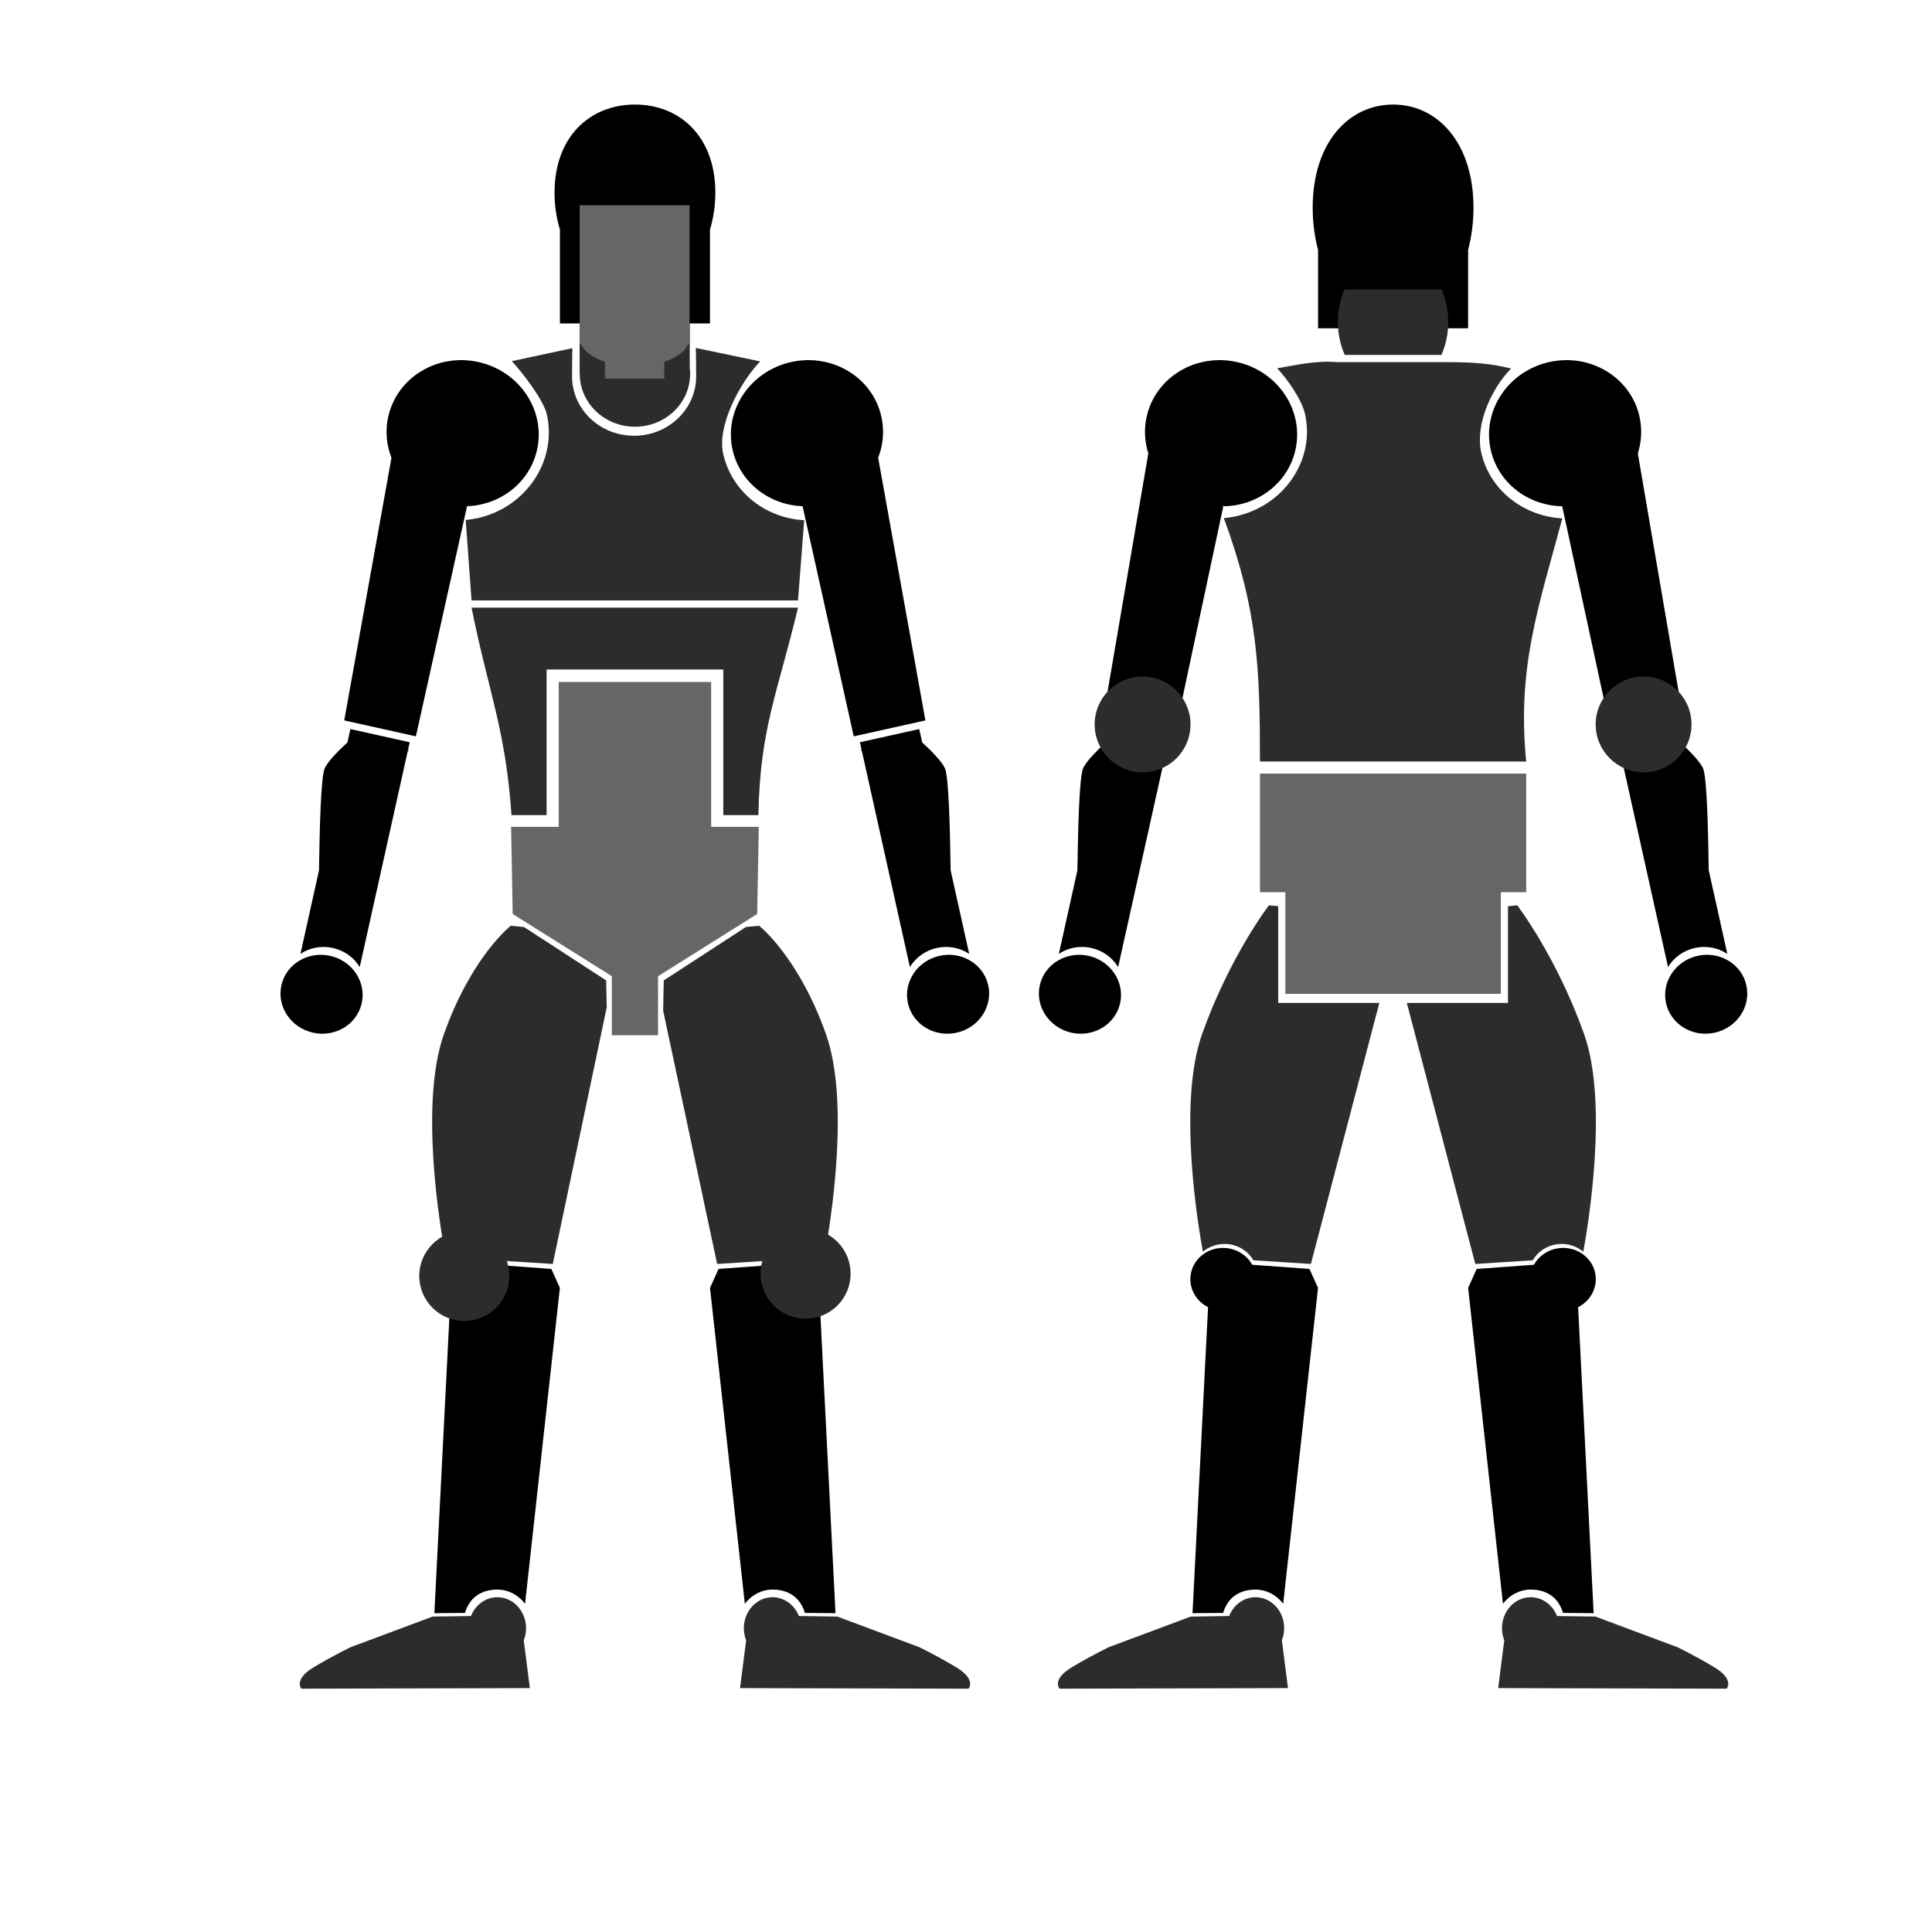
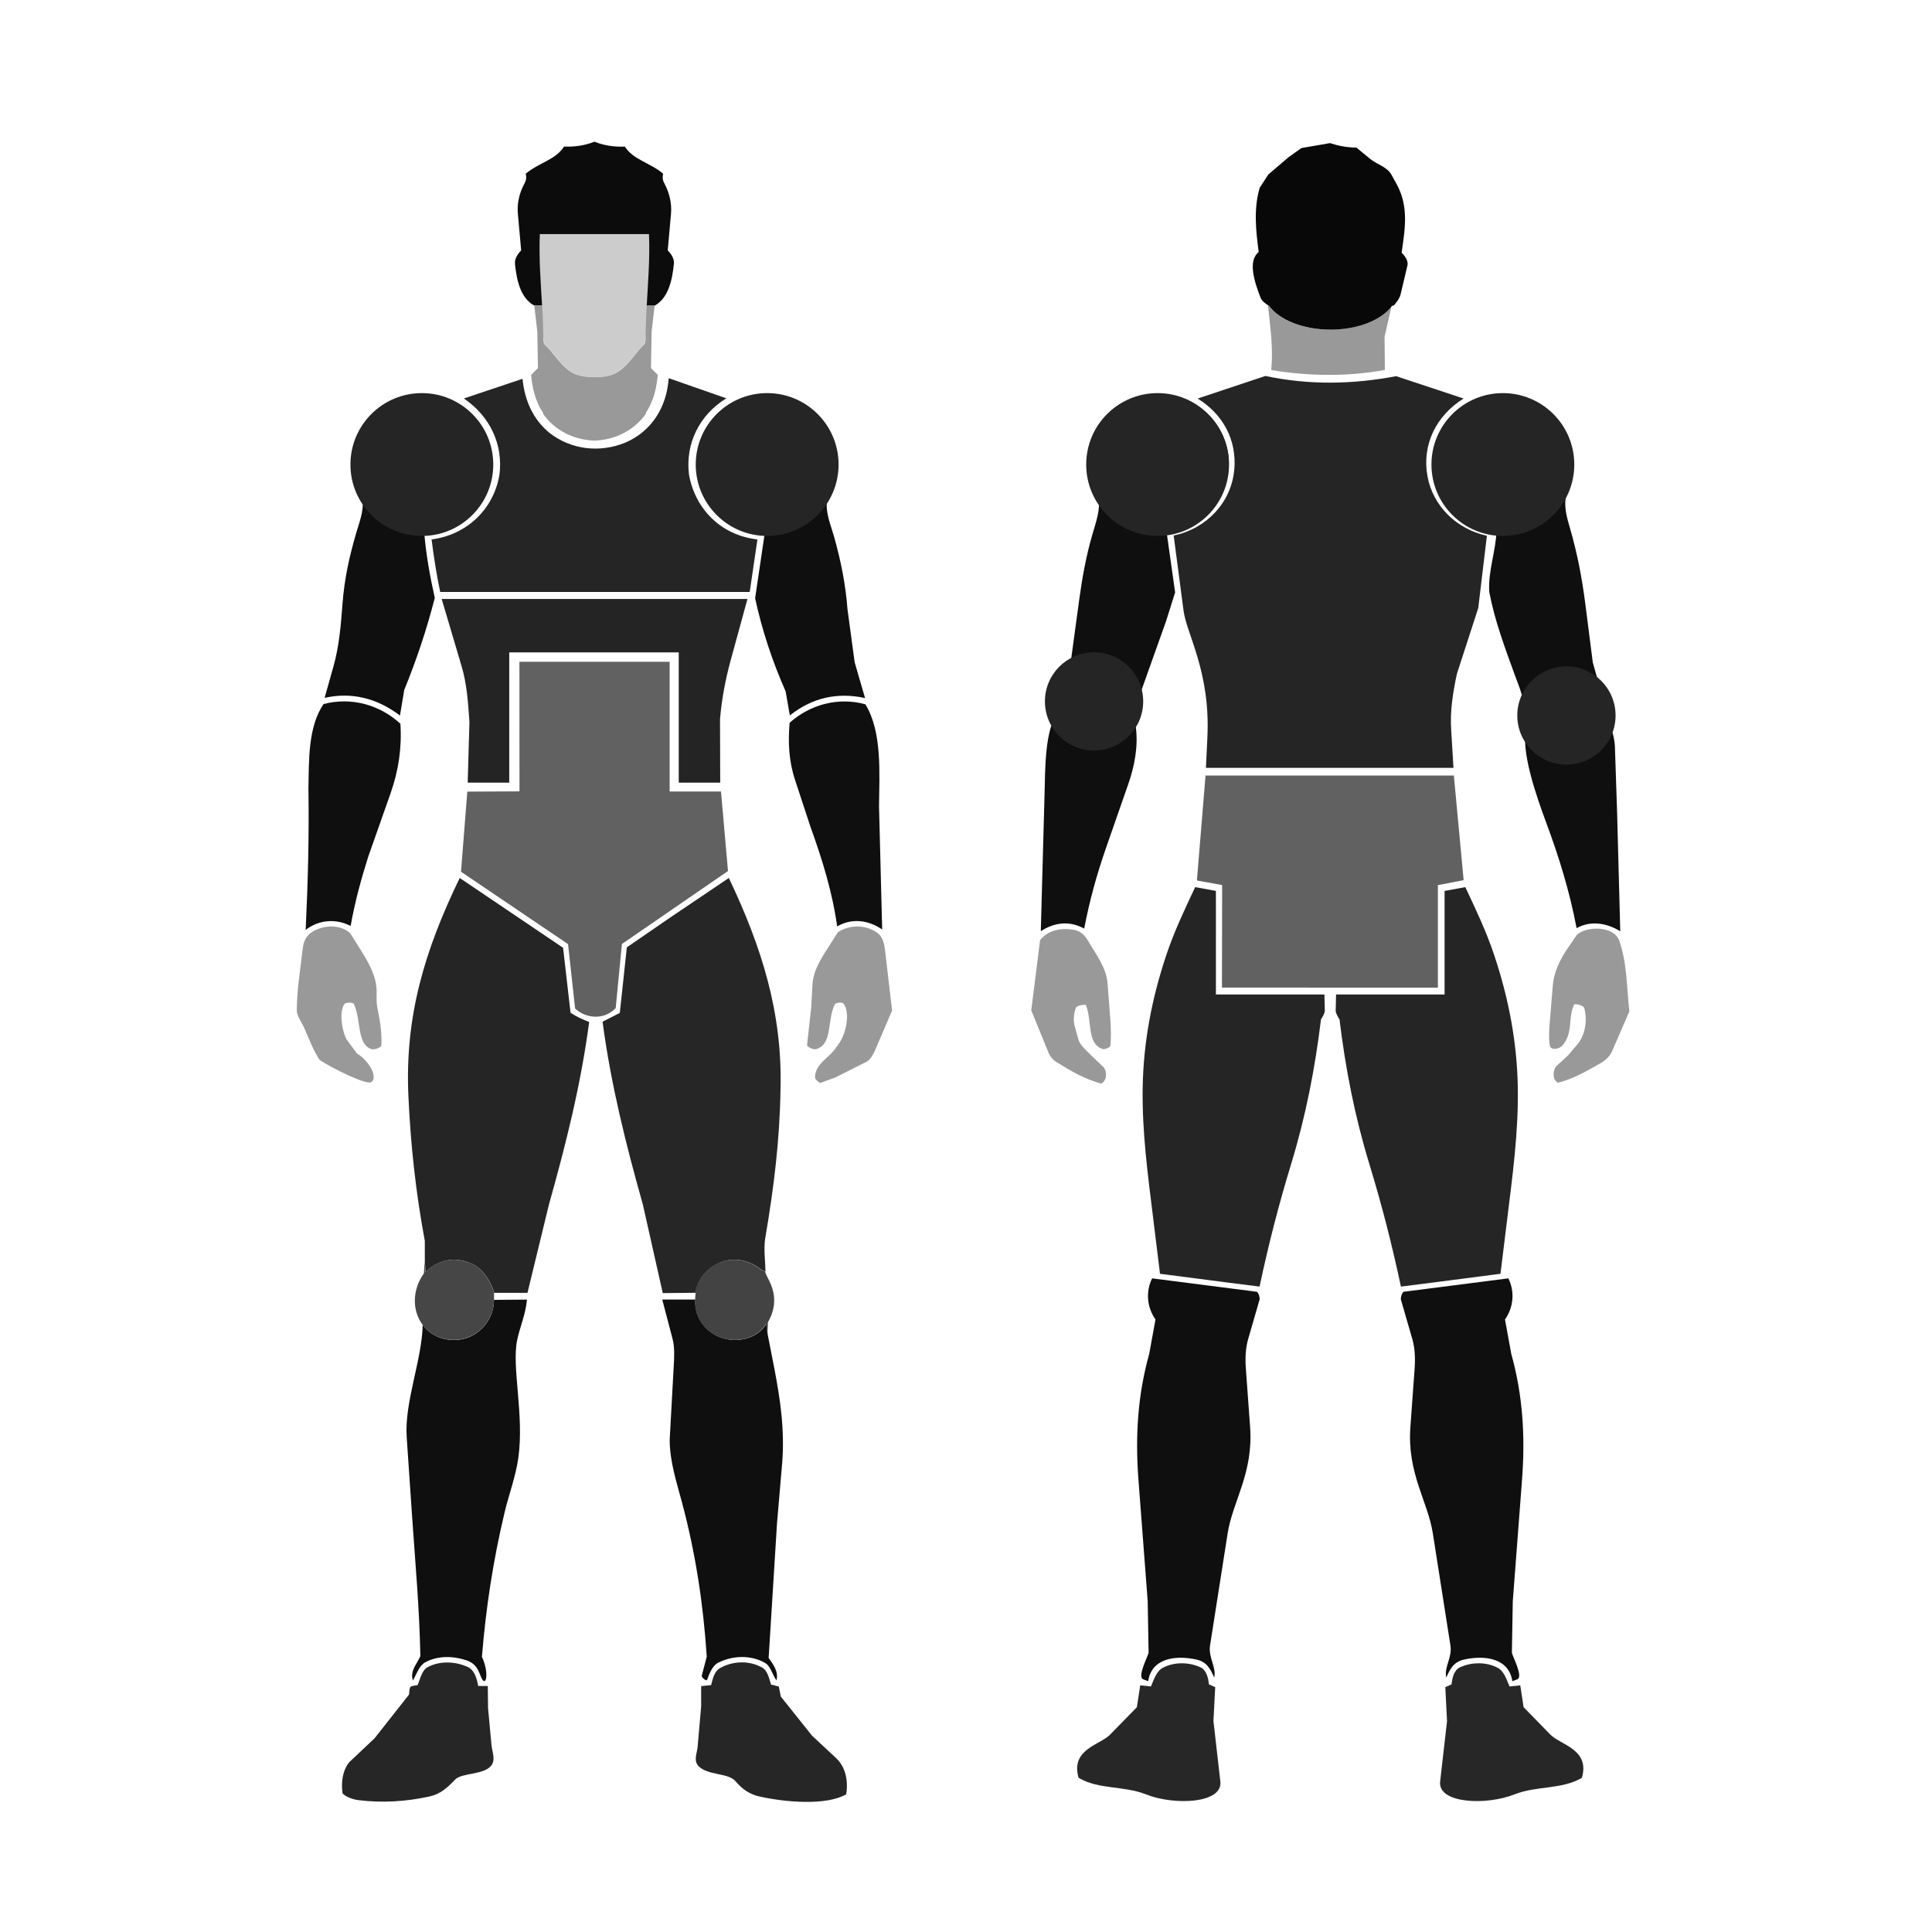
- <svg xmlns="http://www.w3.org/2000/svg" width="150mm" height="150mm" viewBox="0 0 150 150" version="1.1" id="svg1">
-   <defs id="defs1" />
-   <g id="layer1">
-     <g id="g6">
-       <path id="path113" style="fill:#2c2c2c;fill-opacity:1;stroke:none;stroke-width:0.627;stroke-linejoin:round" d="m 98.521,70.288 c 0,0 -3.029,3.934 -5.185,9.977 -1.909,5.351 -0.331,14.82 0.056,16.918 0.519,-0.437 1.204,-0.652 1.896,-0.594 0.851,0.071 1.611,0.543 2.027,1.259 l 4.461,0.286 L 107.09,77.869 H 99.239 V 70.356 Z" />
-       <path id="path114" style="fill:#000000;fill-opacity:1;stroke:none;stroke-width:0.627;stroke-linejoin:round" d="m 94.839,96.89 c -1.279,0.054 -2.311,1.008 -2.412,2.229 -0.081,0.977 0.457,1.911 1.366,2.37 l -1.206,23.759 2.377,-0.022 c 0.37,-1.238 1.309,-1.811 2.513,-1.811 0.834,4e-5 1.623,0.405 2.15,1.103 l 2.704,-24.526 -0.665,-1.473 -4.444,-0.323 c -0.41,-0.737 -1.182,-1.227 -2.049,-1.299 -0.111,-0.009 -0.223,-0.011 -0.334,-0.007 z" />
-       <path id="path115" style="fill:#2c2c2c;fill-opacity:1;stroke:none;stroke-width:0.627;stroke-linejoin:round" d="m 97.477,124.008 a 2.225,2.403 0 0 0 -2.047,1.46 l -2.98,0.042 -6.351,2.371 c 0,0 -1.332,0.631 -2.9,1.577 -1.567,0.946 -0.938,1.651 -0.938,1.651 l 17.738,-0.045 -0.473,-3.711 v -4.6e-4 a 2.225,2.403 0 0 0 0.177,-0.94 2.225,2.403 0 0 0 -2.226,-2.404 z" />
+ <svg xmlns="http://www.w3.org/2000/svg" viewBox="0 0 300 300" version="1.1" id="svg80" width="300" height="300">
+   <defs id="defs1">
+     <style id="style1">
+       .cls-1 {
+         fill: #252525;
+       }
+ 
+       .cls-2 {
+         fill: #0f0f0f;
+       }
+ 
+       .cls-3 {
+         fill: #434343;
+       }
+ 
+       .cls-4 {
+         fill: #262626;
+       }
+ 
+       .cls-5 {
+         fill: #ccc;
+       }
+ 
+       .cls-6 {
+         fill: none;
+       }
+ 
+       .cls-7 {
+         fill: #222;
+       }
+ 
+       .cls-8 {
+         fill: #202020;
+       }
+ 
+       .cls-9 {
+         fill: #242424;
+       }
+ 
+       .cls-10 {
+         fill: #464646;
+       }
+ 
+       .cls-11 {
+         fill: #999;
+       }
+ 
+       .cls-12 {
+         fill: #5f5f5f;
+       }
+ 
+       .cls-13 {
+         fill: #272727;
+       }
+ 
+       .cls-14 {
+         fill: #212121;
+       }
+ 
+       .cls-15 {
+         fill: #616161;
+       }
+ 
+       .cls-16 {
+         fill: #080808;
+       }
+ 
+       .cls-17 {
+         fill: #0c0c0c;
+       }
+     </style>
+   </defs>
+   <g id="layer2" transform="translate(-362.0317,-2.000175)">
+     <g id="layer3">
+       <g id="layer8">
+         <path class="cls-4" d="m 437.816,267.192 -0.04,-3.39 h -1.49 c -0.22,-1.15 -0.54,-2.46 -1.64,-2.96 -1.92,-0.88 -4.35,-0.98 -6.24,0.05 -0.87,0.47 -1.16,1.94 -1.53,2.77 -0.35,0.08 -1.07,0.1 -1.17,0.36 -0.09,0.22 -0.13,0.71 -0.16,1.11 l -5.35,6.79 -3.91,3.69 c -1.07,1.29 -1.31,3.18 -1.06,4.87 0.52,0.55 1.62,0.94 2.44,1.04 3.71,0.46 7.41,0.23 11.03,-0.56 1.73,-0.38 2.76,-1.33 4.02,-2.64 1.06,-1.1 4.71,-0.67 5.71,-2.33 0.53,-0.89 0.02,-2.05 -0.07,-2.96 l -0.54,-5.82 z" id="path28" />
+         <path class="cls-4" d="m 488.066,271.442 -4.79,-6 -0.31,-1.56 -1.22,-0.31 c -0.25,-0.89 -0.53,-2.15 -1.33,-2.61 -2,-1.16 -4.64,-1.07 -6.61,0.08 -0.86,0.5 -1.1,1.63 -1.35,2.62 l -1.55,0.16 v 3.15 c 0,0 -0.55,6.29 -0.55,6.29 -0.08,0.94 -0.67,2.12 0.13,2.96 1.45,1.52 4.62,1.01 5.78,2.39 1.02,1.2 2.12,2.01 3.79,2.37 3.87,0.85 10.24,1.44 13.37,-0.36 0.34,-2.03 -0.06,-4.22 -1.57,-5.63 l -3.8,-3.54 z" id="path29" />
+         <path class="cls-1" d="m 449.456,149.162 -16.04,-10.83 c -5.43,11.22 -8.53,21.44 -7.97,33.83 0.35,7.67 1.15,15.01 2.55,22.52 v 3.12 c 0,0 0.13,1.71 0.13,1.71 1.75,-1.72 4.19,-2.44 6.67,-1.47 1.92,0.6 3.34,2.57 3.97,4.71 h 5.17 c 0,0 3.34,-13.73 3.34,-13.73 2.63,-9.35 4.96,-18.61 6.24,-28.33 -1.01,-0.39 -1.98,-0.82 -2.89,-1.43 l -1.16,-10.1 z" id="path30" />
+         <path class="cls-4" d="m 473.876,198.032 c 2.3,-0.89 4.59,-0.3 6.37,1.13 l 0.65,0.27 c -0.02,-1.43 -0.31,-3.59 -0.03,-5.23 1.32,-7.69 2.24,-15.13 2.36,-22.94 0.34,-11.96 -2.93,-22.24 -8.02,-32.93 l -9.03,6.09 -6.81,4.68 -1.09,10.18 -2.68,1.37 c 1.3,9.76 3.62,19.03 6.26,28.39 l 3.09,13.75 5.14,-0.05 c 0.16,-2.17 1.99,-4 3.79,-4.7 z" id="path31" />
+         <path class="cls-2" d="m 470.996,262.172 c -0.08,0.29 0.7,0.92 0.83,0.68 0.37,-0.99 0.82,-2.23 1.77,-2.69 2.23,-1.1 4.96,-1.2 7.16,0.01 0.98,0.54 1.18,1.86 1.85,2.76 0.33,-1.37 -0.45,-2.4 -1.22,-3.49 l 1.3,-20.91 0.79,-9.22 c 0.43,-5.07 -0.25,-9.9 -1.22,-14.89 l -1.02,-5.22 -0.2,-1.65 c -1.31,2.28 -4.44,3.06 -7.03,2.15 -2.48,-0.86 -4.2,-3.26 -4,-5.91 h -5.14 c 0,0 1.61,6.15 1.61,6.15 0.34,1.29 0.25,2.84 0.17,4.23 l -0.63,11.46 c 0.04,3.4 1.06,6.45 1.93,9.72 2.1,7.85 3.3,15.79 3.83,23.89 l -0.77,2.93 z" id="path32" />
+         <path class="cls-2" d="m 434.646,209.712 c -2.55,0.9 -5.43,0.12 -6.98,-1.98 -0.11,5.49 -2.86,11.98 -2.48,17.46 l 0.83,12.19 c 0.5,7.32 1.15,14.39 1.29,21.79 -0.54,1.2 -1.67,2.35 -1.15,3.77 0.6,-1.07 0.96,-2.3 1.91,-2.82 1.99,-1.08 4.35,-0.99 6.42,-0.3 2.1,0.7 1.95,2.62 2.62,3.17 0.48,0.39 0.79,-1.48 -0.24,-3.72 0.61,-7.6 1.75,-15.01 3.52,-22.43 0.69,-2.89 1.71,-5.51 2.13,-8.45 0.94,-6.71 -1.06,-14.11 -0.18,-18.3 0.46,-2.18 1.32,-3.99 1.52,-6.29 l -5.12,0.04 c 0,2.66 -1.72,5.03 -4.12,5.88 z" id="path33" />
+         <path class="cls-3" d="m 473.966,209.702 c 2.6,0.9 5.72,0.13 7.03,-2.15 l 0.2,1.65 0.08,-1.88 c 2.41,-4.26 -0.41,-6.97 -0.42,-7.89 l -0.65,-0.27 c -1.78,-1.43 -4.07,-2.01 -6.37,-1.13 -1.81,0.7 -3.63,2.52 -3.79,4.7 l -0.08,1.06 c -0.2,2.66 1.51,5.05 4,5.91 z" id="path34" />
+         <path class="cls-10" d="m 434.766,198.042 c -2.49,-0.97 -4.93,-0.24 -6.67,1.47 l -0.12,-1.71 -0.12,1.93 c -1.72,2.38 -1.95,5.61 -0.21,7.98 1.54,2.1 4.43,2.88 6.98,1.98 2.4,-0.85 4.11,-3.22 4.12,-5.88 v -1.07 c -0.63,-2.14 -2.05,-4.11 -3.97,-4.71 z" id="path35" />
+       </g>
+       <g id="layer10">
+         <path class="cls-2" d="m 424.136,113.132 0.66,-3.98 c 1.91,-4.68 3.48,-9.37 4.75,-14.31 -0.75,-3.37 -1.34,-6.59 -1.64,-10.12 5.39,-0.33 9.78,-4 10.53,-9.44 0.6,-4.38 -1.88,-8.71 -5.76,-10.68 l -2.5,-0.3 c -4.08,-0.48 -8.06,1.18 -10.37,4.53 -2.28,3.31 -2.44,7.11 -1.47,10.95 0.19,1.56 -0.54,3.44 -0.99,4.97 -1.08,3.69 -1.84,7.16 -2.13,11 -0.25,3.32 -0.52,6.62 -1.42,9.79 l -1.36,4.82 c 4.15,-0.92 8.07,0 11.71,2.75 z" id="path22" />
+         <path class="cls-2" d="m 416.476,145.782 c 0.71,-3.92 1.63,-7.26 2.73,-10.74 l 3.47,-9.85 c 1.24,-3.51 1.77,-7.07 1.53,-10.81 -3.24,-2.98 -7.66,-4.17 -11.93,-3.06 -2.43,3.57 -2.26,8.71 -2.35,13.14 0.11,7.33 -0.07,14.4 -0.43,21.93 2.18,-1.68 4.82,-1.72 6.98,-0.61 z" id="path23" />
+         <path class="cls-11" d="m 419.616,170.052 c 1.12,-0.49 0,-3.15 -2.15,-4.46 l -1.55,-2.09 c -0.58,-0.78 -1.39,-4.22 -0.4,-5.6 0.19,-0.27 1.31,-0.28 1.47,0 1.15,2.47 0.42,6.35 2.79,7.02 0.36,0.1 1.3,-0.19 1.47,-0.56 0.11,-1.95 -0.21,-3.87 -0.6,-5.78 -0.53,-2.59 0.89,-3.51 -2.46,-8.84 l -1.78,-2.83 c -1.57,-1.46 -4.24,-1.27 -5.91,-0.2 -1.06,0.69 -1.35,1.63 -1.48,2.76 -0.36,3.19 -0.88,6.18 -0.9,9.42 0,0.86 0.82,1.95 1.16,2.73 0.74,1.67 1.39,3.46 2.39,4.97 1.98,1.33 7.15,3.82 7.93,3.47 z" id="path24" />
+         <path class="cls-2" d="m 470.276,75.352 c 0.72,5.3 5.04,9.06 10.52,9.35 l -1.51,10.19 c 1.08,5 2.67,9.78 4.74,14.47 l 0.65,3.73 c 3.49,-2.77 7.39,-3.63 11.68,-2.7 l -1.61,-5.54 -1.11,-8.19 c -0.3,-3.94 -1.02,-7.51 -2.09,-11.33 -0.48,-1.71 -1.4,-3.83 -1.07,-5.58 0.67,-3.53 0.82,-6.86 -1.01,-10.04 -2.44,-4.23 -7.25,-6.22 -12.05,-5.27 -0.89,0.18 -1.71,0.25 -2.51,0.79 -3.25,2.2 -5.17,6.12 -4.62,10.11 z" id="path25" />
+         <path class="cls-2" d="m 484.646,114.232 c -0.27,3.03 -0.12,5.97 0.83,8.84 l 2.39,7.27 c 1.82,5.05 3.39,10.04 4.16,15.51 2.22,-1.3 4.8,-1.03 6.99,0.48 l -0.49,-19.11 c 0.05,-5.13 0.51,-11.58 -2.12,-15.86 -4.12,-1.14 -8.55,-0.02 -11.77,2.88 z" id="path26" />
+         <path class="cls-11" d="m 498.356,146.922 c -1.83,-1.37 -4.3,-1.38 -6.2,-0.19 l -1.08,1.7 c -1.28,2.02 -2.76,4.04 -2.89,6.54 l -0.19,3.46 -0.65,5.89 c 0.2,0.37 1.06,0.69 1.41,0.59 2.61,-0.76 1.67,-4.46 2.9,-6.95 0.15,-0.3 1.14,-0.37 1.35,-0.12 1.02,1.24 0.5,4.31 -0.54,5.95 -0.35,0.55 -0.96,1.4 -1.37,1.8 -1.07,1.03 -2.52,2.06 -2.5,3.69 0,0.29 0.48,0.77 0.8,0.88 l 2.36,-0.86 4.92,-2.48 c 0.46,-0.23 1,-1.18 1.22,-1.7 l 2.66,-6.21 -1.1,-9.4 c -0.11,-0.93 -0.34,-2.01 -1.1,-2.58 z" id="path27" />
+         <circle class="cls-1" cx="427.536" cy="74.132" r="11.09" id="circle43" />
+         <circle class="cls-1" cx="481.156" cy="74.132" r="11.09" id="circle44" />
+       </g>
+       <g id="layer14">
+         <path class="cls-15" d="m 458.616,148.572 16.46,-11.32 -1.09,-12.35 h -7.97 c 0,0 0,-20.14 0,-20.14 h -23.33 c 0,0 0.01,20.12 0.01,20.12 l -8.1,0.04 -0.98,12.44 16.62,11.24 1.1,10.01 c 1.78,1.63 4.57,1.75 6.3,-0.07 l 0.97,-9.98 z" id="path19" />
+         <path class="cls-1" d="m 439.566,75.822 c -0.92,5.29 -5.1,9.25 -10.52,9.94 0.35,2.76 0.76,5.41 1.34,8.16 h 48.06 c 0,0 1.2,-8.16 1.2,-8.16 -5.69,-0.64 -9.68,-4.75 -10.63,-10.07 -0.58,-4.79 1.58,-9.24 5.8,-11.84 l -8.95,-3.13 c -0.31,4.6 -2.72,8.29 -6.78,10.03 -3.99,1.6 -8.41,1.08 -11.78,-1.57 -2.52,-2.11 -3.8,-4.99 -4.14,-8.36 l -9.1,3.05 c 4.03,2.75 6.14,7.12 5.51,11.93 z" id="path20" />
+         <path class="cls-9" d="m 478.076,95.012 h -47.46 c 0,0 3.09,10.43 3.09,10.43 0.85,2.86 1.01,5.69 1.22,8.68 l -0.27,9.41 h 6.45 c 0,0 0,-20.23 0,-20.23 h 26.32 c 0,0 0,20.23 0,20.23 h 6.44 c 0,0 -0.03,-9.89 -0.03,-9.89 0.28,-3.11 0.81,-6.01 1.63,-9.02 l 2.63,-9.61 z" id="path21" />
+       </g>
+       <g id="layer20">
+         <path class="cls-5" d="m 462.886,38.352 h -8.54 c 0,0 -8.54,0 -8.54,0 -0.22,5.32 0.48,10.49 0.52,15.6 l 0.24,1.44 c 1.54,1.38 2.6,3.57 4.59,4.58 0.8,0.41 2,0.6 3.19,0.59 1.2,0 2.4,-0.18 3.19,-0.59 1.99,-1.02 3.05,-3.2 4.59,-4.58 l 0.24,-1.44 c 0.04,-5.11 0.74,-10.28 0.52,-15.6 z" id="path46" />
+         <path class="cls-17" d="m 445.886,38.352 h 8.46 c 0,0 8.46,0 8.46,0 0.16,3.77 -0.15,7.46 -0.35,11.11 h 1.24 c 2.11,-1.19 2.72,-3.92 2.98,-6.51 0.08,-0.77 -0.42,-1.53 -0.96,-2.07 l 0.51,-5.7 c 0.14,-1.59 -0.25,-3.22 -0.97,-4.58 -0.31,-0.57 -0.4,-0.91 -0.25,-1.63 -2.04,-1.72 -4.62,-2.14 -5.95,-4.21 -1.6,0.07 -3.2,-0.15 -4.72,-0.76 -1.51,0.61 -3.12,0.82 -4.72,0.76 -1.32,2.07 -3.9,2.49 -5.95,4.21 0.16,0.72 0.06,1.06 -0.25,1.63 -0.73,1.36 -1.12,2.99 -0.97,4.58 l 0.51,5.7 c -0.53,0.55 -1.03,1.3 -0.96,2.07 0.26,2.59 0.86,5.32 2.98,6.49 v 0 c 0,0 1.23,0.01 1.23,0.01 -0.21,-3.65 -0.51,-7.34 -0.35,-11.11 z" id="path79" />
+         <path class="cls-11" d="m 464.176,60.222 -1.06,-1.07 0.1,-5.66 0.47,-4.03 h -1.23 c -0.08,1.5 -0.15,3 -0.17,4.49 v 0.7 c 0,0 -0.13,0.75 -0.13,0.75 -1.54,1.38 -2.6,3.57 -4.59,4.58 -0.81,0.41 -2.02,0.6 -3.23,0.59 -1.21,0 -2.42,-0.18 -3.23,-0.59 -1.99,-1.02 -3.05,-3.2 -4.59,-4.58 l -0.12,-0.75 v -0.7 c -0.02,-1.49 -0.09,-2.99 -0.17,-4.49 h -1.23 l 0.47,4.03 0.1,5.66 -1.06,1.07 c 0.08,0.96 0.23,1.9 0.48,2.82 0.29,1.07 0.72,2.09 1.36,3.04 v 0.17 c 1.89,2.67 4.91,4.07 7.99,4.17 3.08,-0.1 6.1,-1.5 7.99,-4.17 v -0.17 c 0.64,-0.95 1.07,-1.98 1.36,-3.04 0.25,-0.92 0.39,-1.86 0.48,-2.82 z" id="path80" />
+       </g>
    </g>
-     <g id="g7">
-       <path id="path116" style="fill:#2c2c2c;fill-opacity:1;stroke:none;stroke-width:0.627;stroke-linejoin:round" d="m 117.796,70.288 -0.718,0.068 v 7.512 h -7.851 l 5.314,20.266 4.461,-0.286 c 0.416,-0.716 1.176,-1.189 2.027,-1.259 0.692,-0.058 1.377,0.157 1.896,0.594 0.386,-2.098 1.964,-11.567 0.056,-16.918 -2.155,-6.043 -5.185,-9.977 -5.185,-9.977 z" />
-       <path id="path117" style="fill:#000000;fill-opacity:1;stroke:none;stroke-width:0.627;stroke-linejoin:round" d="m 121.478,96.89 c 1.279,0.054 2.311,1.008 2.412,2.229 0.081,0.977 -0.457,1.911 -1.366,2.37 l 1.206,23.759 -2.377,-0.022 c -0.37,-1.238 -1.309,-1.811 -2.513,-1.811 -0.834,3e-5 -1.623,0.405 -2.15,1.103 l -2.704,-24.526 0.665,-1.473 4.444,-0.323 c 0.41,-0.737 1.182,-1.227 2.049,-1.299 0.111,-0.009 0.223,-0.012 0.334,-0.007 z" />
-       <path id="path118" style="fill:#2c2c2c;fill-opacity:1;stroke:none;stroke-width:0.627;stroke-linejoin:round" d="m 118.84,124.008 a 2.225,2.403 0 0 1 2.047,1.46 l 2.98,0.042 6.351,2.371 c 0,0 1.332,0.631 2.9,1.577 1.567,0.946 0.938,1.651 0.938,1.651 l -17.738,-0.045 0.473,-3.711 v -4.6e-4 a 2.225,2.403 0 0 1 -0.177,-0.94 2.225,2.403 0 0 1 2.226,-2.404 z" />
-     </g>
-     <g id="g4">
-       <path id="path101" style="fill:#2c2c2c;fill-opacity:1;stroke:none;stroke-width:0.627;stroke-linejoin:round" d="m 39.66,71.875 c 0,0 -3.03,2.347 -5.185,8.39 -1.909,5.351 -0.33,14.82 0.056,16.918 0.519,-0.437 1.204,-0.652 1.896,-0.594 0.851,0.071 1.611,0.543 2.027,1.259 l 4.462,0.286 4.192,-19.927 -0.047,-2.088 -6.379,-4.146 z" />
-       <path id="path102" style="fill:#000000;fill-opacity:1;stroke:none;stroke-width:0.627;stroke-linejoin:round" d="m 35.977,96.89 c -1.279,0.054 -2.311,1.008 -2.412,2.229 -0.081,0.977 0.457,1.911 1.366,2.37 l -1.206,23.759 2.377,-0.022 c 0.37,-1.238 1.309,-1.811 2.513,-1.811 0.834,2e-5 1.623,0.405 2.15,1.103 l 2.704,-24.526 -0.665,-1.473 -4.444,-0.323 c -0.41,-0.737 -1.182,-1.227 -2.049,-1.299 -0.111,-0.009 -0.223,-0.012 -0.334,-0.007 z" />
-       <path id="path103" style="fill:#2c2c2c;fill-opacity:1;stroke:none;stroke-width:0.627;stroke-linejoin:round" d="m 38.615,124.008 a 2.225,2.403 0 0 0 -2.047,1.46 l -2.98,0.042 -6.351,2.371 c 0,0 -1.332,0.631 -2.9,1.577 -1.567,0.946 -0.938,1.651 -0.938,1.651 l 17.738,-0.045 -0.473,-3.711 v -4.6e-4 a 2.225,2.403 0 0 0 0.177,-0.94 2.225,2.403 0 0 0 -2.226,-2.404 z" />
-       <circle style="fill:#2c2c2c;fill-opacity:1;stroke:none;stroke-width:0.706;stroke-linejoin:round" id="circle123" cx="36.05" cy="99.064" r="3.497" />
-     </g>
-     <g id="g5">
-       <path id="path104" style="fill:#2c2c2c;fill-opacity:1;stroke:none;stroke-width:0.627;stroke-linejoin:round" d="m 58.935,71.875 c 0,0 3.03,2.347 5.185,8.39 1.909,5.351 0.33,14.82 -0.056,16.918 -0.519,-0.437 -1.204,-0.652 -1.896,-0.594 -0.851,0.071 -1.611,0.543 -2.027,1.259 l -4.462,0.286 -4.192,-19.662 0.047,-2.353 6.379,-4.146 z" />
-       <path id="path105" style="fill:#000000;fill-opacity:1;stroke:none;stroke-width:0.627;stroke-linejoin:round" d="m 62.617,96.89 c 1.279,0.054 2.311,1.008 2.412,2.229 0.081,0.977 -0.457,1.911 -1.366,2.37 l 1.206,23.759 -2.377,-0.022 c -0.37,-1.238 -1.309,-1.811 -2.513,-1.811 -0.834,2e-5 -1.623,0.405 -2.15,1.103 l -2.704,-24.526 0.665,-1.473 4.444,-0.323 c 0.41,-0.737 1.182,-1.227 2.049,-1.299 0.111,-0.009 0.223,-0.011 0.334,-0.007 z" />
-       <path id="path106" style="fill:#2c2c2c;fill-opacity:1;stroke:none;stroke-width:0.627;stroke-linejoin:round" d="m 59.979,124.008 a 2.225,2.403 0 0 1 2.047,1.46 l 2.98,0.042 6.351,2.371 c 0,0 1.332,0.631 2.9,1.577 1.567,0.946 0.938,1.651 0.938,1.651 l -17.738,-0.045 0.473,-3.711 v -4.7e-4 a 2.225,2.403 0 0 1 -0.177,-0.94 2.225,2.403 0 0 1 2.226,-2.404 z" />
-       <circle style="fill:#2c2c2c;fill-opacity:1;stroke:none;stroke-width:0.706;stroke-linejoin:round" id="circle124" cx="62.544" cy="98.887" r="3.497" />
-     </g>
-     <path id="path110" style="fill:#000000;stroke:none;stroke-width:0.803;stroke-linejoin:round" d="m 108.159,8.117 c -3.447,1.01e-4 -6.242,2.962 -6.242,8.004 4e-5,1.122 0.141,2.234 0.417,3.282 v 6.087 h 11.65 v -6.087 c 0.276,-1.047 0.417,-2.16 0.417,-3.282 -4e-5,-5.042 -2.795,-8.004 -6.242,-8.004 z" />
-     <g id="g13">
-       <path id="path111" style="fill:#666666;fill-opacity:1;stroke:none;stroke-width:0.751;stroke-linejoin:round" d="M 118.494,60.062 H 97.823 v 9.209 h 1.973 v 7.892 H 116.521 V 69.271 h 1.973 z" />
-       <path id="path112" style="fill:#2c2c2c;fill-opacity:1;stroke:none;stroke-width:0.746;stroke-linejoin:round" d="m 102.654,28.095 c -1.174,0.05 -2.323,0.294 -3.492,0.501 0.795,0.841 1.907,2.429 2.157,3.539 0.802,3.563 -1.605,7.123 -5.376,7.951 -0.305,0.067 -0.613,0.115 -0.924,0.142 2.627,7.144 2.804,11.584 2.804,18.895 H 118.494 c -0.72,-7.273 0.943,-11.949 2.804,-18.876 -3.088,-0.169 -5.651,-2.251 -6.295,-5.114 -0.477,-2.119 0.741,-4.908 2.315,-6.518 -1.597,-0.417 -3.176,-0.496 -4.808,-0.497 h -0.034 -8.636 -0.002 c -0.398,-0.035 -0.793,-0.04 -1.184,-0.024 z" />
-     </g>
-     <path id="ellipse123" style="fill:#2c2c2c;fill-opacity:1;stroke:none;stroke-width:1.199;stroke-linejoin:round" d="m 104.39,22.466 a 4.284,5.319 0 0 0 -0.516,2.53 4.284,5.319 0 0 0 0.529,2.56 h 7.51 a 4.284,5.319 0 0 0 0.529,-2.56 4.284,5.319 0 0 0 -0.516,-2.53 z" />
-     <g id="g188" transform="matrix(1.063894,0,0,1.063894,-497.5756,-10.76819)">
-       <path id="rect120" style="stroke-width:0.738;stroke-linejoin:round" transform="matrix(-0.9761736,-0.216991,-0.216991,0.9761736,0,0)" d="m -553.91,-74.855 6.231,-3.676 -1.025,20.788 H -554.06 Z" />
-       <path id="path120" style="fill:#000000;fill-opacity:1;stroke:none;stroke-width:0.683;stroke-linejoin:round" d="m 552.938,64.288 -0.119,0.535 0.044,0.012 -0.077,0.137 -3.495,15.721 a 3.003,2.873 12.532 0 0 -1.961,-1.392 3.003,2.873 12.532 0 0 -2.366,0.431 l 1.355,-6.096 c 0.042,-2.852 0.128,-6.9 0.431,-7.484 0.296,-0.57 1.096,-1.351 1.642,-1.846 l 0.218,-0.979 z" />
-       <ellipse style="fill:#000000;fill-opacity:1;stroke:none;stroke-width:0.738;stroke-linejoin:round" id="ellipse121" cx="-551.424" cy="-37.877" rx="3.003" ry="2.873" transform="matrix(-0.9761736,-0.216991,-0.216991,0.9761736,0,0)" />
-       <ellipse style="fill:#000000;fill-opacity:1;stroke:none;stroke-width:1.366;stroke-linejoin:round" id="ellipse122" cx="-552.592" cy="-80.08" rx="5.562" ry="5.32" transform="matrix(-0.9761736,-0.216991,-0.216991,0.9761736,0,0)" />
-       <circle style="fill:#2c2c2c;fill-opacity:1;stroke:none;stroke-width:0.706;stroke-linejoin:round" id="circle125" cx="551.075" cy="62.987" r="3.497" />
-     </g>
-     <g id="g189" transform="matrix(1.063894,0,0,1.063894,-497.5756,-10.76818)">
-       <path id="rect118" style="stroke-width:0.738;stroke-linejoin:round" transform="rotate(-12.53236)" d="m 557.625,172.165 6.276,-3.606 -1.025,20.788 h -5.356 z" />
-       <path id="path119" style="fill:#000000;fill-opacity:1;stroke:none;stroke-width:0.683;stroke-linejoin:round" d="m 585.773,64.288 0.119,0.535 -0.044,0.012 0.077,0.137 3.495,15.721 a 2.873,3.003 77.468 0 1 1.961,-1.392 2.873,3.003 77.468 0 1 2.366,0.431 l -1.355,-6.096 c -0.042,-2.852 -0.128,-6.9 -0.431,-7.484 -0.296,-0.57 -1.096,-1.351 -1.642,-1.846 L 590.1,63.326 Z" />
-       <ellipse style="fill:#000000;fill-opacity:1;stroke:none;stroke-width:0.738;stroke-linejoin:round" id="ellipse119" cx="560.156" cy="209.213" rx="3.003" ry="2.873" transform="rotate(-12.53236)" />
-       <ellipse style="fill:#000000;fill-opacity:1;stroke:none;stroke-width:1.366;stroke-linejoin:round" id="ellipse120" cx="558.988" cy="167.01" rx="5.562" ry="5.32" transform="rotate(-12.53236)" />
-       <circle style="fill:#2c2c2c;fill-opacity:1;stroke:none;stroke-width:0.706;stroke-linejoin:round" id="circle126" cx="587.637" cy="62.987" r="3.497" />
-     </g>
-     <path id="ellipse96" style="fill:#2c2c2c;fill-opacity:1;stroke:none;stroke-width:1.052;stroke-linejoin:round" d="m 45.002,22.884 v 6.158 h 0.011 a 4.284,4.098 0 0 0 4.284,4.088 4.284,4.098 0 0 0 4.284,-4.098 4.284,4.098 0 0 0 -0.029,-0.474 v -5.673 z" />
-     <path id="path96" style="fill:#000000;stroke:none;stroke-width:0.751;stroke-linejoin:round" d="m 49.297,8.117 c -3.447,8.8e-5 -6.242,2.443 -6.242,6.846 4e-5,0.98 0.141,1.951 0.417,2.865 v 7.282 h 11.65 v -7.282 c 0.276,-0.914 0.417,-1.886 0.417,-2.865 -4e-5,-4.403 -2.795,-6.846 -6.242,-6.846 z" />
-     <g id="g14">
-       <path id="path97" style="fill:#2c2c2c;fill-opacity:1;stroke:none;stroke-width:0.751;stroke-linejoin:round" d="m 36.611,47.179 c 1.316,6.559 2.645,9.437 3.102,16.105 h 2.725 V 51.979 h 13.718 v 11.305 h 2.725 c 0.128,-6.79 1.52,-9.549 3.075,-16.105 z" />
-       <path id="path130" style="fill:#2c2c2c;fill-opacity:1;stroke:none;stroke-width:0.751;stroke-linejoin:round" d="m 54.019,27.014 c 0.021,0.173 0.031,2.036 0.031,2.21 -4e-5,2.545 -2.157,4.608 -4.818,4.608 -2.661,-3.5e-5 -4.818,-2.063 -4.818,-4.608 -1e-4,-0.168 0.01,-2.026 0.029,-2.193 l -4.706,1.008 c 0.795,0.851 2.47,3.015 2.72,4.139 0.802,3.607 -1.605,7.211 -5.376,8.049 -0.305,0.068 -0.613,0.116 -0.924,0.144 l 0.454,6.245 h 25.346 l 0.481,-6.225 c -3.088,-0.171 -5.651,-2.279 -6.295,-5.177 -0.477,-2.145 1.304,-5.525 2.878,-7.155 z" />
-       <path id="path129" style="fill:#666666;fill-opacity:1;stroke:none;stroke-width:0.751;stroke-linejoin:round" d="m 43.378,52.946 v 11.251 h -3.697 l 0.126,6.765 7.695,4.829 v 4.585 h 3.588 v -4.584 l 7.696,-4.83 0.126,-6.765 h -3.697 V 52.946 Z" />
-     </g>
-     <g id="g187" transform="matrix(1.063896,0,0,1.063896,-493.6746,-10.76823)">
-       <path id="rect107" style="stroke-width:0.738;stroke-linejoin:round" transform="rotate(-12.53236)" d="m 499.932,158.078 6.165,-1.349 -0.809,19.816 h -5.356 z" />
-       <path id="path107" style="fill:#000000;fill-opacity:1;stroke:none;stroke-width:0.683;stroke-linejoin:round" d="m 526.78,64.288 0.119,0.535 -0.044,0.012 0.077,0.137 3.495,15.721 a 2.873,3.003 77.468 0 1 1.961,-1.392 2.873,3.003 77.468 0 1 2.366,0.431 l -1.355,-6.096 c -0.042,-2.852 -0.128,-6.9 -0.431,-7.484 -0.296,-0.57 -1.096,-1.351 -1.642,-1.846 l -0.218,-0.979 z" />
-       <ellipse style="fill:#000000;fill-opacity:1;stroke:none;stroke-width:0.738;stroke-linejoin:round" id="ellipse107" cx="502.568" cy="196.412" rx="3.003" ry="2.873" transform="rotate(-12.53236)" />
-       <ellipse style="fill:#000000;fill-opacity:1;stroke:none;stroke-width:1.366;stroke-linejoin:round" id="ellipse108" cx="501.4" cy="154.209" rx="5.562" ry="5.32" transform="rotate(-12.53236)" />
-     </g>
-     <path id="rect127" style="fill:#666666;fill-opacity:1;stroke:none;stroke-width:0.701;stroke-linejoin:round" d="m 45.002,15.931 v 10.792 h 0.116 a 4.235,2.115 0 0 0 1.848,1.358 v 1.317 h 4.609 v -1.317 a 4.235,2.115 0 0 0 1.847,-1.358 h 0.117 V 15.931 Z" />
-     <g id="g17" transform="matrix(-1.063896,0,0,1.063896,592.2488,-10.76823)" style="display:inline">
-       <path id="path15" style="stroke-width:0.738;stroke-linejoin:round" transform="rotate(-12.53236)" d="m 499.932,158.078 6.165,-1.349 -0.809,19.816 h -5.356 z" />
-       <path id="path16" style="fill:#000000;fill-opacity:1;stroke:none;stroke-width:0.683;stroke-linejoin:round" d="m 526.78,64.288 0.119,0.535 -0.044,0.012 0.077,0.137 3.495,15.721 a 2.873,3.003 77.468 0 1 1.961,-1.392 2.873,3.003 77.468 0 1 2.366,0.431 l -1.355,-6.096 c -0.042,-2.852 -0.128,-6.9 -0.431,-7.484 -0.296,-0.57 -1.096,-1.351 -1.642,-1.846 l -0.218,-0.979 z" />
-       <ellipse style="fill:#000000;fill-opacity:1;stroke:none;stroke-width:0.738;stroke-linejoin:round" id="ellipse16" cx="502.568" cy="196.412" rx="3.003" ry="2.873" transform="rotate(-12.53236)" />
-       <ellipse style="fill:#000000;fill-opacity:1;stroke:none;stroke-width:1.366;stroke-linejoin:round" id="ellipse17" cx="501.4" cy="154.209" rx="5.562" ry="5.32" transform="rotate(-12.53236)" />
+     <g id="layer5">
+       <g id="layer7">
+         <path class="cls-13" d="m 550.726,263.982 -0.98,-0.44 c -0.08,-0.97 -0.38,-2.21 -1.28,-2.63 -1.81,-0.84 -4.08,-0.88 -5.87,0.06 -1.02,0.53 -1.41,1.91 -1.85,2.9 l -1.66,-0.17 -0.52,3.39 -4.16,4.26 c -1.56,1.6 -6.19,2.28 -4.89,6.71 3.15,1.85 7.03,1.2 10.47,2.57 4.33,1.73 11.93,1.45 11.54,-2 l -1.07,-9.38 z" id="path36" />
+         <path class="cls-2" d="m 557.616,203.842 c 0.08,-0.28 -0.17,-1.22 -0.46,-1.26 l -16.22,-2.08 c -0.99,1.98 -0.86,4.42 0.52,6.39 l -0.98,5.36 c -1.8,6.44 -2.17,12.82 -1.67,19.47 l 1.44,18.92 0.14,7.97 c 0,0.4 -1.84,3.75 -0.84,4.15 l 0.77,0.3 c 0.51,-3.5 4.11,-4.11 7.49,-3.37 1.57,0.35 2.15,1.37 2.76,2.79 0.39,-1.57 -0.93,-3.07 -0.64,-4.96 l 2.74,-17.46 c 0.78,-4.95 4.01,-9.31 3.48,-16.49 l -0.65,-8.94 c -0.12,-1.59 -0.08,-3.21 0.35,-4.71 l 1.76,-6.08 z" id="path37" />
+         <path class="cls-1" d="m 567.706,156.422 h -16.87 c 0,0 0,-16.08 0,-16.08 l -3.22,-0.59 c -1.67,3.56 -3.28,6.92 -4.52,10.66 -2.21,6.65 -3.51,13.39 -3.63,20.45 -0.11,6.93 0.8,13.55 1.64,20.38 l 0.44,3.59 0.41,3.33 c 0,0 0,0 0,0 l 0.2,1.63 10.34,1.34 c 0,0 0,0 0,0 l 5.12,0.65 c 1.36,-6.4 2.93,-12.57 4.89,-18.99 2.3,-7.53 3.72,-14.89 4.65,-22.51 0.22,-0.31 0.6,-0.99 0.59,-1.35 l -0.06,-2.5 z" id="path38" />
+         <path class="cls-13" d="m 586.456,263.982 0.98,-0.44 c 0.08,-0.97 0.38,-2.21 1.28,-2.63 1.81,-0.84 4.08,-0.88 5.87,0.06 1.02,0.53 1.41,1.91 1.85,2.9 l 1.66,-0.17 0.52,3.39 4.16,4.26 c 1.56,1.6 6.19,2.28 4.89,6.71 -3.15,1.85 -7.03,1.2 -10.47,2.57 -4.33,1.73 -11.93,1.45 -11.54,-2 l 1.07,-9.38 z" id="path39" />
+         <path class="cls-2" d="m 579.566,203.842 c -0.08,-0.28 0.17,-1.22 0.46,-1.26 l 16.22,-2.08 c 0.99,1.98 0.86,4.42 -0.52,6.39 l 0.98,5.36 c 1.8,6.44 2.17,12.82 1.67,19.47 l -1.44,18.92 -0.14,7.97 c 0,0.4 1.84,3.75 0.84,4.15 l -0.77,0.3 c -0.51,-3.5 -4.11,-4.11 -7.49,-3.37 -1.57,0.35 -2.15,1.37 -2.76,2.79 -0.39,-1.57 0.93,-3.07 0.64,-4.96 l -2.74,-17.46 c -0.78,-4.95 -4.01,-9.31 -3.48,-16.49 l 0.65,-8.94 c 0.12,-1.59 0.08,-3.21 -0.35,-4.71 l -1.76,-6.08 z" id="path40" />
+         <path class="cls-1" d="m 569.476,156.422 h 16.87 c 0,0 0,-16.08 0,-16.08 l 3.22,-0.59 c 1.67,3.56 3.28,6.92 4.52,10.66 2.21,6.65 3.51,13.39 3.63,20.45 0.11,6.93 -0.8,13.55 -1.64,20.38 l -0.44,3.59 -0.41,3.33 c 0,0 0,0 0,0 l -0.2,1.63 -10.34,1.34 c 0,0 0,0 0,0 l -5.12,0.65 c -1.36,-6.4 -2.93,-12.57 -4.89,-18.99 -2.3,-7.53 -3.72,-14.89 -4.65,-22.51 -0.22,-0.31 -0.6,-0.99 -0.59,-1.35 l 0.06,-2.5 z" id="path41" />
+       </g>
+       <g id="layer13">
+         <path id="path15" class="cls-2" d="m 610.736,109.787 h -12.434 c 0.205,0.729 0.344,1.475 0.344,2.256 0,0.21 0.18,0.719 0.34,0.699 l 0.799,-0.119 -0.699,2.309 c -1.04,3.43 1.529,10.741 3.039,14.801 1.98,5.34 3.621,10.601 4.721,16.391 2.17,-1.2 4.599,-0.841 6.779,0.479 l -0.49,-18.459 -0.34,-10.17 c -0.06,-1.66 -0.659,-3.35 -1.479,-4.74 l -1.26,-2.109 c 0.54,-0.27 0.799,-0.361 0.779,-0.541 l -0.07,-0.689 z" />
+         <path id="path92" class="cls-2" d="m 594.756,64.252 c -1.22,0.03 -2.82,0.06 -3.98,0.48 -3.44,1.22 -5.459,4.779 -5.859,8.039 h -0.01 c -0.7,5.71 3.52,10.671 9.51,11.611 -0.1,3.17 -1.351,6.359 -1.131,9.529 0.83,4.43 2.431,8.68 3.971,12.92 0.358,0.988 0.766,1.956 1.047,2.955 h 12.434 l -1.381,-4.936 -1.141,-8.949 c -0.52,-4.07 -1.239,-7.9 -2.389,-11.85 -0.44,-1.5 -0.94,-3.241 -0.67,-4.771 0.41,-2.31 0.709,-4.399 0.209,-6.689 -1.1,-5.03 -5.369,-8.45 -10.609,-8.34 z" />
+         <path class="cls-11" d="m 606.876,147.172 -1.56,2.29 c -1.08,1.59 -1.99,3.54 -2.16,5.51 l -0.48,5.78 c -0.09,1.08 -0.18,2.51 0,3.56 0.14,0.88 1.53,0.57 1.98,0.03 1.74,-2.09 0.79,-4.29 1.82,-6.39 0.43,-0.09 1.44,0.2 1.55,0.55 0.51,1.85 0.21,4.17 -1.09,5.71 l -1.41,1.66 -1.72,1.58 c -0.7,0.65 -0.76,2.26 0.16,2.67 2.36,-0.59 4.39,-1.78 6.46,-2.95 0.84,-0.47 1.55,-1.07 1.95,-1.99 l 2.66,-6.13 c -0.41,-3.65 -0.33,-7.46 -1.57,-10.98 -0.81,-2.33 -5.06,-2.32 -6.59,-0.9 z" id="path16" />
+         <path id="path17" class="cls-2" d="m 539.133,109.787 h -12.26 l -0.127,0.445 1.02,0.539 -1.381,1.73 c -2.15,2.71 -2.048,8.841 -2.158,12.881 l -0.58,21.209 c 2.24,-1.44 4.549,-1.6 6.719,-0.41 h 0.019 c 0.84,-4.35 1.95,-8.399 3.4,-12.549 l 3.43,-9.84 c 0.99,-2.83 1.571,-5.882 1.191,-8.852 -0.09,-0.67 -0.581,-1.63 -0.531,-2.16 l 0.73,0.07 c 0.317,0.033 0.224,-1.577 0.527,-3.064 z" />
+         <path id="path91" class="cls-2" d="m 543.615,64.271 c -3.93,-0.16 -7.509,1.711 -9.549,4.941 -1.98,3.13 -2.031,6.559 -1.441,10.119 0.3,1.82 -0.459,3.9 -0.969,5.66 -1,3.46 -1.58,6.731 -2.07,10.311 l -1.291,9.5 -1.422,4.984 h 12.26 c 0.06,-0.295 0.135,-0.584 0.232,-0.855 l 3.74,-10.5 1.4,-4.449 -1.371,-9.689 c 6.56,-0.75 10.821,-6.671 9.451,-12.641 -0.66,-2.86 -2.63,-5.919 -5.84,-7.029 -0.87,-0.3 -2.171,-0.312 -3.131,-0.352 z" />
+         <path class="cls-11" d="m 533.286,167.622 -1.91,-1.84 c -0.6,-0.58 -1.66,-1.55 -1.88,-2.34 l -0.62,-2.23 c -0.2,-0.71 -0.11,-2 0.22,-2.73 0.16,-0.36 1.21,-0.51 1.55,-0.42 1,2.43 0.11,5.95 2.56,6.82 0.3,0.11 1.21,-0.19 1.25,-0.53 0.12,-1.17 0.08,-2.73 0,-3.86 l -0.44,-5.77 c -0.19,-2.47 -1.76,-4.46 -2.93,-6.46 -0.63,-1.08 -1.23,-1.74 -2.54,-1.92 -1.86,-0.25 -3.77,0.08 -5.01,1.65 l -1.37,10.89 2.68,6.58 c 0.3,0.73 0.86,1.31 1.57,1.66 2.1,1.31 4.2,2.49 6.61,3.14 0.92,-0.44 0.96,-1.99 0.27,-2.66 z" id="path18" />
+         <circle class="cls-1" cx="531.916" cy="110.912" r="7.63" id="circle41" />
+         <circle class="cls-1" cx="605.266" cy="113.102" r="7.63" id="circle42" />
+         <circle class="cls-1" cx="541.786" cy="74.132" r="11.09" id="circle45" />
+         <circle class="cls-1" cx="595.396" cy="74.132" r="11.09" id="circle46" />
+       </g>
+       <g id="layer15">
+         <path class="cls-11" d="m 568.636,53.182 c -4.3,0 -7.98,-1.53 -9.56,-3.72 h -0.19 c 0,0 0.04,0.02 0.05,0.03 l 0.35,3.33 c 0.24,2.25 0.35,4.4 0.14,6.64 5.97,0.99 12,1.02 17.65,-0.02 l -0.05,-5.14 1.06,-4.65 c 0.06,-0.06 0.12,-0.14 0.18,-0.2 h -0.09 c -1.57,2.18 -5.26,3.72 -9.56,3.72 z" id="path48" />
+         <path class="cls-16" d="m 579.676,41.232 c 0.54,-3.73 1.12,-7.19 -0.77,-10.63 l -0.84,-1.52 c -0.64,-1.15 -2.3,-1.6 -3.28,-2.41 l -2.14,-1.76 c -1.46,0 -2.78,-0.26 -4.09,-0.69 l -4.45,0.77 -2,1.43 -3.12,2.66 -1.34,2.06 c -0.97,3.24 -0.61,6.66 -0.16,10 -1.72,1.33 -0.7,4.56 0.3,7.12 0.18,0.45 0.77,0.92 1.25,1.2 h 0.04 c 1.57,2.18 5.26,3.72 9.56,3.72 4.3,0 7.98,-1.53 9.56,-3.72 h 0.24 c 0.44,-0.49 0.93,-1.13 1.08,-1.76 l 1.07,-4.51 c 0.16,-0.66 -0.43,-1.5 -0.91,-1.96 z" id="path49" />
+       </g>
+       <g id="layer19">
+         <polygon class="cls-15" points="139.85,114.72 143.77,115.43 143.74,131.35 177.27,131.36 177.27,115.44 181.27,114.67 179.75,98.42 141.19,98.42 " id="polygon14" transform="translate(408.0357,24.0021)" />
+         <path class="cls-1" d="m 553.686,74.922 c -0.44,5.12 -4.35,9.19 -9.41,10.23 l 1.54,11.69 c 0.47,3.6 4.18,9.48 3.7,19.59 l -0.23,4.8 h 38.44 c 0,0 -0.36,-5.97 -0.36,-5.97 -0.18,-2.94 0.28,-5.75 0.89,-8.62 l 3.32,-10.23 1.34,-11.22 c -4.72,-1.03 -8.37,-4.61 -9.22,-9.21 -0.91,-4.9 1.33,-9.44 5.6,-12.1 l -10.47,-3.47 c -6.82,1.29 -13.51,1.4 -20.3,-0.03 l -10.52,3.5 c 3.94,2.47 6.08,6.39 5.69,11.03 z" id="path14" />
+       </g>
    </g>
  </g>
</svg>
